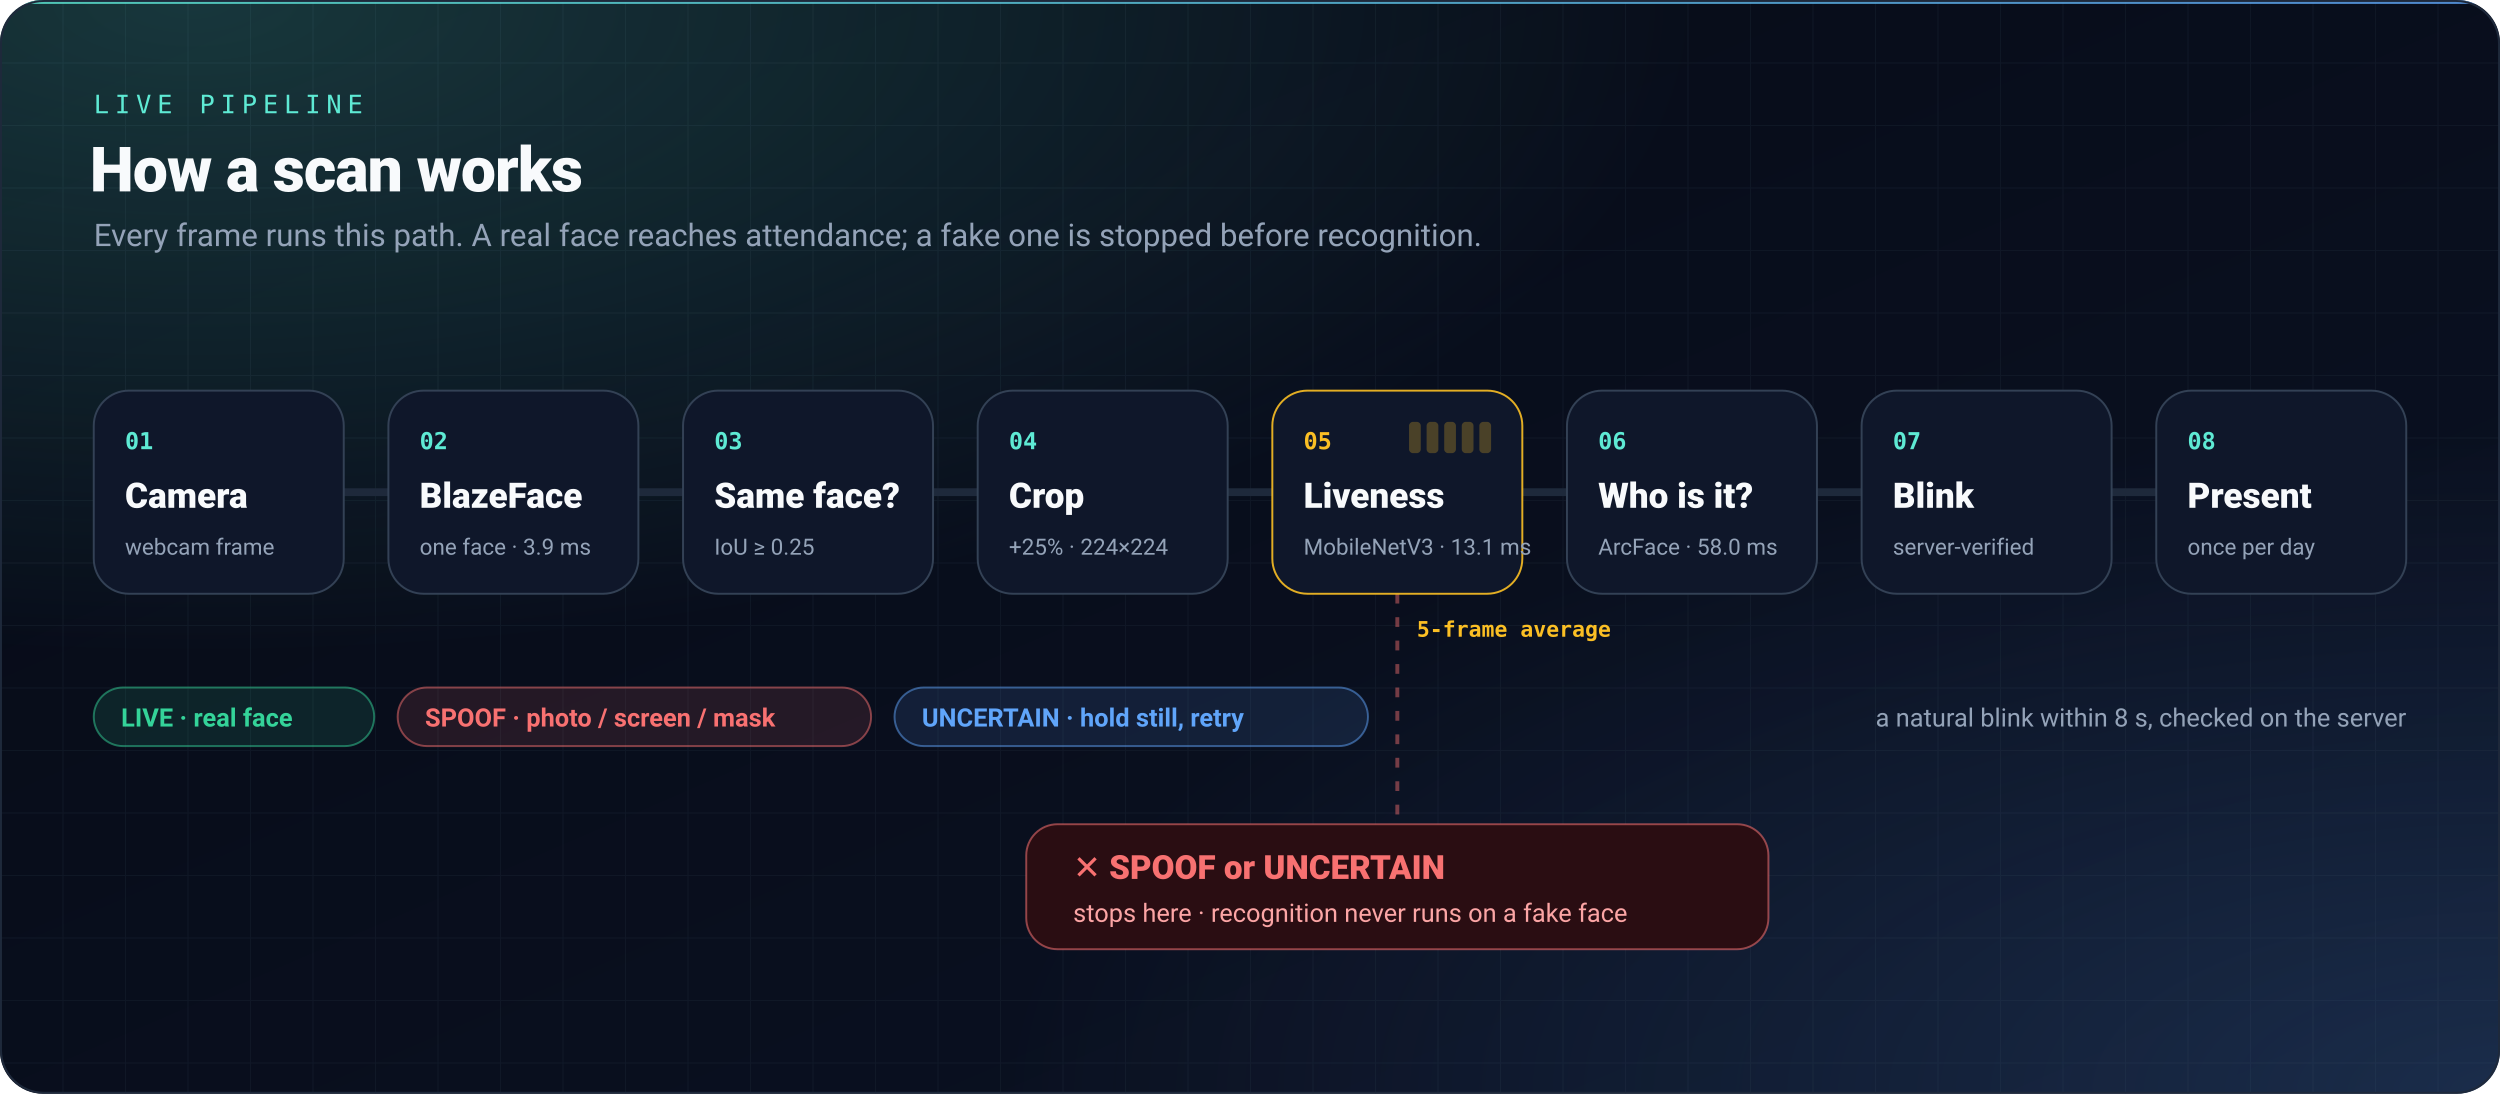
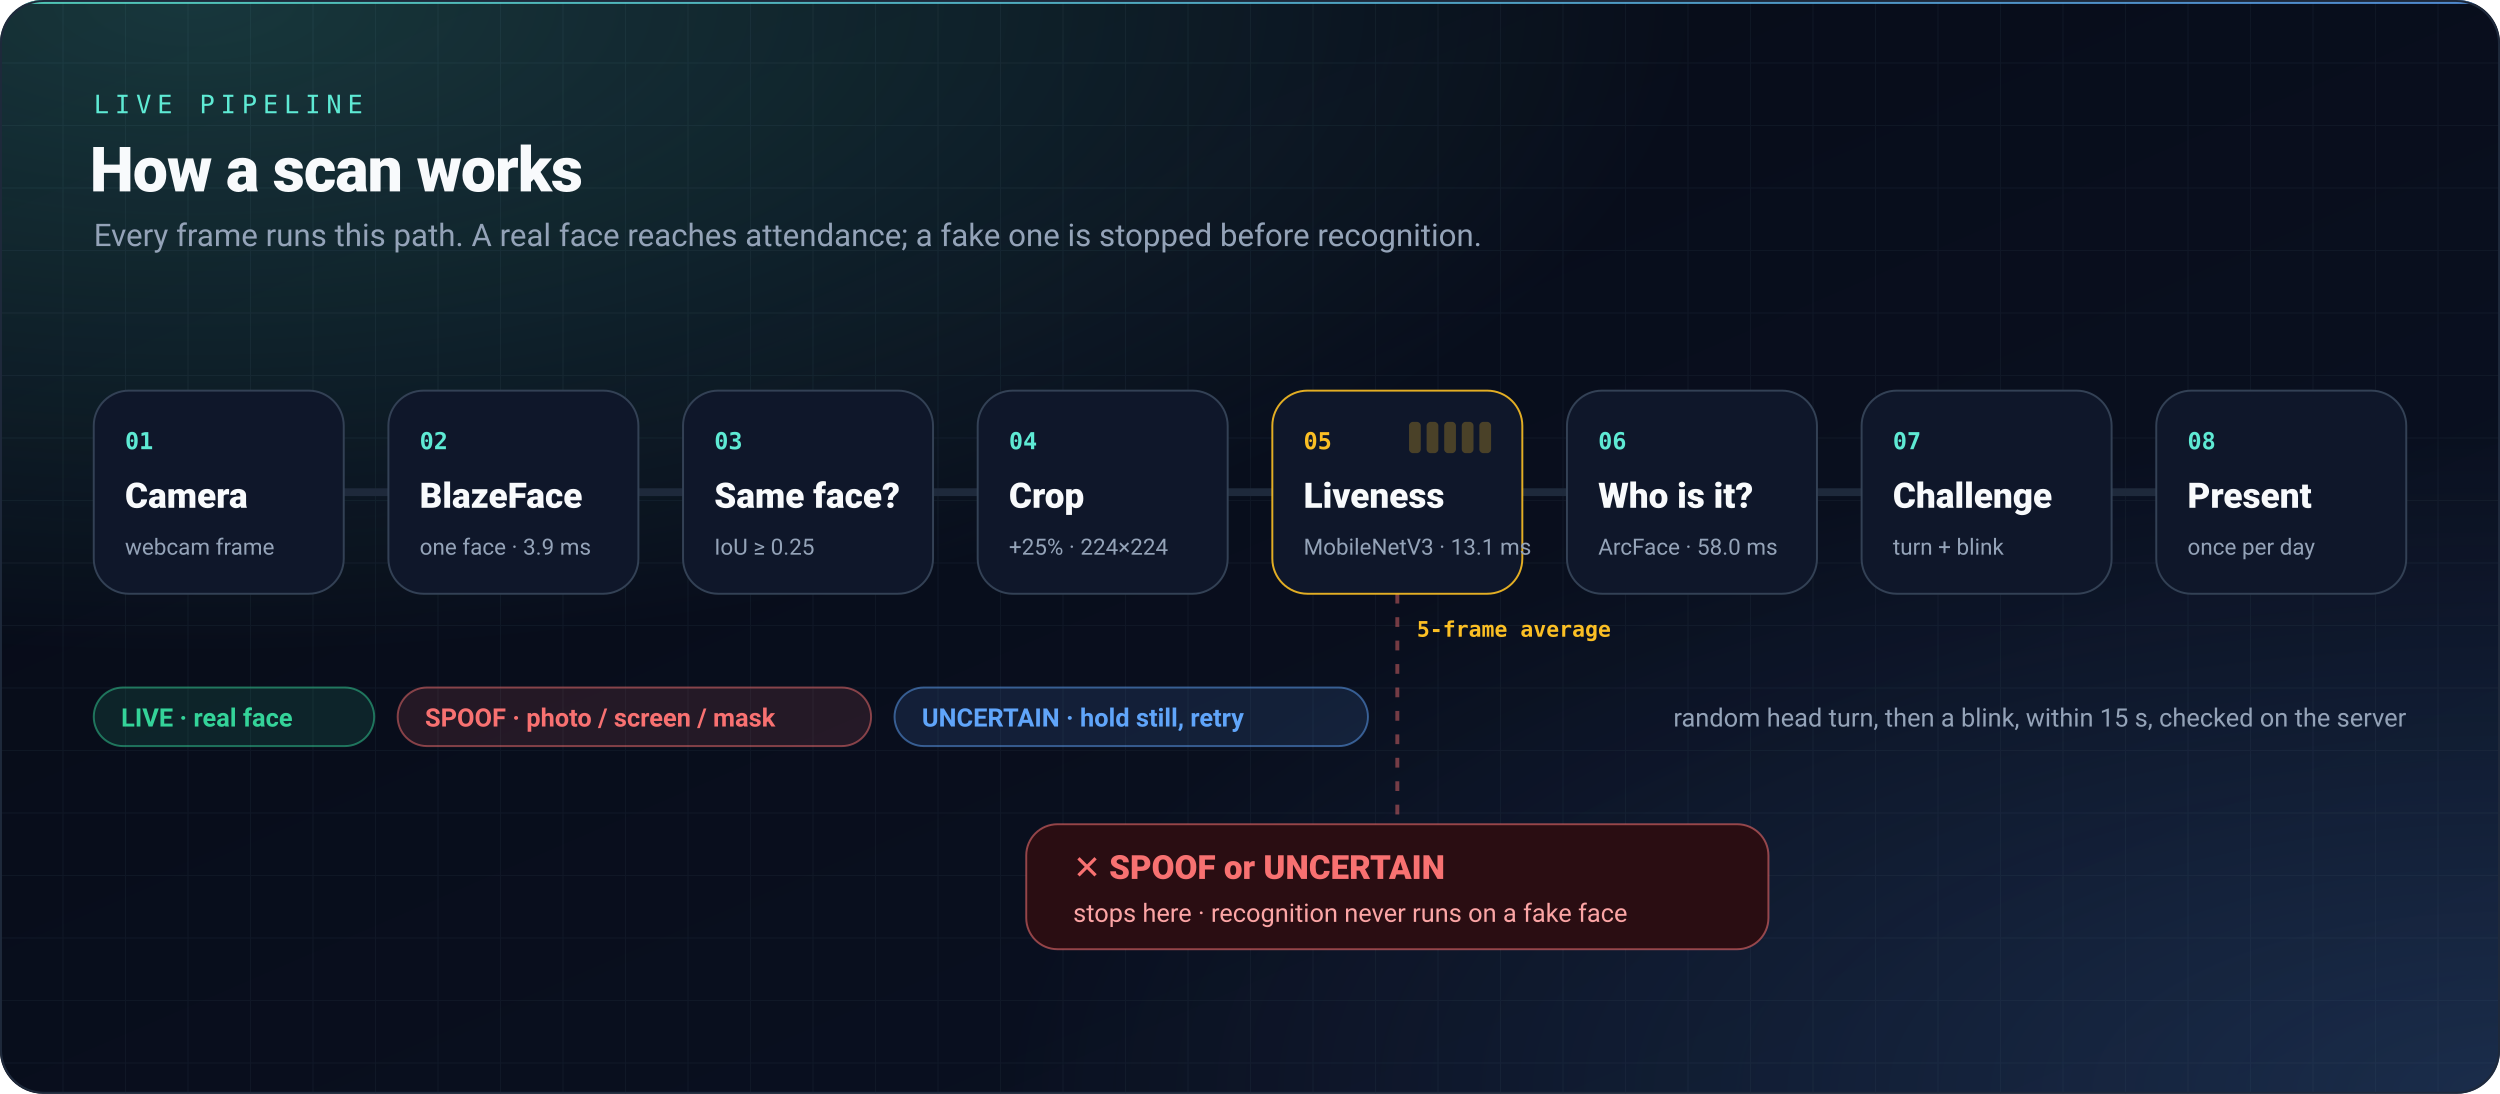
<svg xmlns="http://www.w3.org/2000/svg" width="1280" height="560" viewBox="0 0 1280 560" role="img" aria-labelledby="t d">
  <defs>
    <linearGradient id="bg" x1="0" y1="0" x2="1" y2="1">
      <stop offset="0" stop-color="#060a15" />
      <stop offset="1" stop-color="#0b1224" />
    </linearGradient>
    <radialGradient id="g1" cx="0.08" cy="0" r="0.6">
      <stop offset="0" stop-color="#5eead4" stop-opacity="0.20" />
      <stop offset="1" stop-color="#5eead4" stop-opacity="0" />
    </radialGradient>
    <radialGradient id="g2" cx="1" cy="1" r="0.6">
      <stop offset="0" stop-color="#60a5fa" stop-opacity="0.18" />
      <stop offset="1" stop-color="#60a5fa" stop-opacity="0" />
    </radialGradient>
    <linearGradient id="acc" x1="0" y1="0" x2="1" y2="0">
      <stop offset="0" stop-color="#5eead4" />
      <stop offset="1" stop-color="#60a5fa" />
    </linearGradient>
    <pattern id="grid" width="32" height="32" patternUnits="userSpaceOnUse">
      <path d="M32 0H0V32" fill="none" stroke="#1e293b" stroke-opacity="0.35" />
    </pattern>
    <filter id="glow" x="-50%" y="-50%" width="200%" height="200%">
      <feGaussianBlur stdDeviation="4" result="b" />
      <feMerge>
        <feMergeNode in="b" />
        <feMergeNode in="SourceGraphic" />
      </feMerge>
    </filter>
    <clipPath id="clip">
      <rect width="1280" height="560" rx="22" />
    </clipPath>
  </defs>
  <g clip-path="url(#clip)">
    <rect width="1280" height="560" fill="url(#bg)" />
    <rect width="1280" height="560" fill="url(#grid)" />
    <rect width="1280" height="560" fill="url(#g1)" />
    <rect width="1280" height="560" fill="url(#g2)" />
    <rect x="0" y="0" width="1280" height="2" fill="url(#acc)" opacity="0.8">
      <animate attributeName="opacity" values="0.35;0.9;0.35" dur="4s" repeatCount="indefinite" />
    </rect>
    <text x="48" y="58" font-family="ui-monospace,SFMono-Regular,Menlo,Consolas,monospace" font-size="13" letter-spacing="3" fill="#5eead4">LIVE PIPELINE</text>
    <text x="46" y="98" font-family="-apple-system,BlinkMacSystemFont,'Segoe UI',Roboto,Helvetica,Arial,sans-serif" font-size="32" font-weight="800" fill="#f8fafc" letter-spacing="-0.5">How a scan works</text>
    <text x="48" y="126" font-family="-apple-system,BlinkMacSystemFont,'Segoe UI',Roboto,Helvetica,Arial,sans-serif" font-size="16" fill="#94a3b8">Every frame runs this path. A real face reaches attendance; a fake one is stopped before recognition.</text>
    <line x1="112.0" y1="252.0" x2="1168.0" y2="252.0" stroke="#1e293b" stroke-width="4" stroke-linecap="round" />
    <line x1="112.0" y1="252.0" x2="1168.0" y2="252.0" stroke="url(#acc)" stroke-width="2" stroke-dasharray="6 10" opacity="0.7">
      <animate attributeName="stroke-dashoffset" from="0" to="-32" dur="1s" repeatCount="indefinite" />
    </line>
    <path d="M715.429 304 V422" stroke="#f87171" stroke-opacity="0.45" stroke-width="2" stroke-dasharray="5 7" fill="none">
      <animate attributeName="stroke-dashoffset" from="0" to="-24" dur="1s" repeatCount="indefinite" />
    </path>
    <g>
      <rect x="525.429" y="422" width="380" height="64" rx="16" fill="#2a0d12" stroke="#f87171" stroke-opacity="0.55" />
      <rect x="525.429" y="422" width="380" height="64" rx="16" fill="#f87171" opacity="0">
        <animate attributeName="opacity" values="0;0;0.28;0;0" keyTimes="0;0.6;0.66;0.8;1" dur="7.0s" repeatCount="indefinite" />
      </rect>
      <text x="549.429" y="450" font-family="-apple-system,BlinkMacSystemFont,'Segoe UI',Roboto,Helvetica,Arial,sans-serif" font-size="17" font-weight="800" fill="#f87171" text-anchor="start">✕  SPOOF or UNCERTAIN</text>
      <text x="549.429" y="472" font-family="-apple-system,BlinkMacSystemFont,'Segoe UI',Roboto,Helvetica,Arial,sans-serif" font-size="13" font-weight="400" fill="#fca5a5" text-anchor="start">stops here · recognition never runs on a fake face</text>
    </g>
    <g>
      <rect x="48.0" y="200" width="128" height="104" rx="18" fill="#0f172a" stroke="#334155" stroke-opacity="1" />
      <rect x="48.0" y="200" width="128" height="104" rx="18" fill="none" stroke="#5eead4" stroke-width="2.5" opacity="0" filter="url(#glow)">
        <animate attributeName="opacity" values="0;0;1;0;0" keyTimes="0;0.001;0.001;0.081;1" dur="7.0s" repeatCount="indefinite" />
      </rect>
      <text x="64.0" y="230" font-family="ui-monospace,SFMono-Regular,Menlo,Consolas,monospace" font-size="12" font-weight="700" fill="#5eead4" text-anchor="start">01</text>
      <text x="64.0" y="260" font-family="-apple-system,BlinkMacSystemFont,'Segoe UI',Roboto,Helvetica,Arial,sans-serif" font-size="18" font-weight="800" fill="#f8fafc" text-anchor="start">Camera</text>
      <text x="64.0" y="284" font-family="-apple-system,BlinkMacSystemFont,'Segoe UI',Roboto,Helvetica,Arial,sans-serif" font-size="11.5" font-weight="400" fill="#94a3b8" text-anchor="start">webcam frame</text>
    </g>
    <g>
      <rect x="198.857" y="200" width="128" height="104" rx="18" fill="#0f172a" stroke="#334155" stroke-opacity="1" />
      <rect x="198.857" y="200" width="128" height="104" rx="18" fill="none" stroke="#5eead4" stroke-width="2.5" opacity="0" filter="url(#glow)">
        <animate attributeName="opacity" values="0;0;1;0;0" keyTimes="0;0.049;0.079;0.159;1" dur="7.0s" repeatCount="indefinite" />
      </rect>
      <text x="214.857" y="230" font-family="ui-monospace,SFMono-Regular,Menlo,Consolas,monospace" font-size="12" font-weight="700" fill="#5eead4" text-anchor="start">02</text>
      <text x="214.857" y="260" font-family="-apple-system,BlinkMacSystemFont,'Segoe UI',Roboto,Helvetica,Arial,sans-serif" font-size="18" font-weight="800" fill="#f8fafc" text-anchor="start">BlazeFace</text>
      <text x="214.857" y="284" font-family="-apple-system,BlinkMacSystemFont,'Segoe UI',Roboto,Helvetica,Arial,sans-serif" font-size="11.5" font-weight="400" fill="#94a3b8" text-anchor="start">one face · 3.9 ms</text>
    </g>
    <g>
      <rect x="349.714" y="200" width="128" height="104" rx="18" fill="#0f172a" stroke="#334155" stroke-opacity="1" />
      <rect x="349.714" y="200" width="128" height="104" rx="18" fill="none" stroke="#5eead4" stroke-width="2.5" opacity="0" filter="url(#glow)">
        <animate attributeName="opacity" values="0;0;1;0;0" keyTimes="0;0.127;0.157;0.237;1" dur="7.0s" repeatCount="indefinite" />
      </rect>
      <text x="365.714" y="230" font-family="ui-monospace,SFMono-Regular,Menlo,Consolas,monospace" font-size="12" font-weight="700" fill="#5eead4" text-anchor="start">03</text>
      <text x="365.714" y="260" font-family="-apple-system,BlinkMacSystemFont,'Segoe UI',Roboto,Helvetica,Arial,sans-serif" font-size="18" font-weight="800" fill="#f8fafc" text-anchor="start">Same face?</text>
      <text x="365.714" y="284" font-family="-apple-system,BlinkMacSystemFont,'Segoe UI',Roboto,Helvetica,Arial,sans-serif" font-size="11.5" font-weight="400" fill="#94a3b8" text-anchor="start">IoU ≥ 0.25</text>
    </g>
    <g>
      <rect x="500.571" y="200" width="128" height="104" rx="18" fill="#0f172a" stroke="#334155" stroke-opacity="1" />
      <rect x="500.571" y="200" width="128" height="104" rx="18" fill="none" stroke="#5eead4" stroke-width="2.5" opacity="0" filter="url(#glow)">
        <animate attributeName="opacity" values="0;0;1;0;0" keyTimes="0;0.206;0.236;0.316;1" dur="7.0s" repeatCount="indefinite" />
      </rect>
      <text x="516.571" y="230" font-family="ui-monospace,SFMono-Regular,Menlo,Consolas,monospace" font-size="12" font-weight="700" fill="#5eead4" text-anchor="start">04</text>
      <text x="516.571" y="260" font-family="-apple-system,BlinkMacSystemFont,'Segoe UI',Roboto,Helvetica,Arial,sans-serif" font-size="18" font-weight="800" fill="#f8fafc" text-anchor="start">Crop</text>
      <text x="516.571" y="284" font-family="-apple-system,BlinkMacSystemFont,'Segoe UI',Roboto,Helvetica,Arial,sans-serif" font-size="11.5" font-weight="400" fill="#94a3b8" text-anchor="start">+25% · 224×224</text>
    </g>
    <g>
      <rect x="651.429" y="200" width="128" height="104" rx="18" fill="#0f172a" stroke="#fbbf24" stroke-opacity="0.9" />
      <rect x="651.429" y="200" width="128" height="104" rx="18" fill="none" stroke="#5eead4" stroke-width="2.5" opacity="0" filter="url(#glow)">
        <animate attributeName="opacity" values="0;0;1;0;0" keyTimes="0;0.284;0.314;0.394;1" dur="7.0s" repeatCount="indefinite" />
      </rect>
      <text x="667.429" y="230" font-family="ui-monospace,SFMono-Regular,Menlo,Consolas,monospace" font-size="12" font-weight="700" fill="#fbbf24" text-anchor="start">05</text>
      <text x="667.429" y="260" font-family="-apple-system,BlinkMacSystemFont,'Segoe UI',Roboto,Helvetica,Arial,sans-serif" font-size="18" font-weight="800" fill="#f8fafc" text-anchor="start">Liveness</text>
      <text x="667.429" y="284" font-family="-apple-system,BlinkMacSystemFont,'Segoe UI',Roboto,Helvetica,Arial,sans-serif" font-size="11.5" font-weight="400" fill="#94a3b8" text-anchor="start">MobileNetV3 · 13.1 ms</text>
    </g>
    <rect x="721.429" y="216" width="6" height="16" rx="2" fill="#fbbf24" opacity="0.25">
      <animate attributeName="opacity" values="0.25;1;0.25" begin="0.0s" dur="1.25s" repeatCount="indefinite" />
    </rect>
    <rect x="730.429" y="216" width="6" height="16" rx="2" fill="#fbbf24" opacity="0.25">
      <animate attributeName="opacity" values="0.25;1;0.25" begin="0.25s" dur="1.25s" repeatCount="indefinite" />
    </rect>
    <rect x="739.429" y="216" width="6" height="16" rx="2" fill="#fbbf24" opacity="0.25">
      <animate attributeName="opacity" values="0.25;1;0.25" begin="0.5s" dur="1.25s" repeatCount="indefinite" />
    </rect>
    <rect x="748.429" y="216" width="6" height="16" rx="2" fill="#fbbf24" opacity="0.25">
      <animate attributeName="opacity" values="0.25;1;0.25" begin="0.75s" dur="1.25s" repeatCount="indefinite" />
    </rect>
    <rect x="757.429" y="216" width="6" height="16" rx="2" fill="#fbbf24" opacity="0.25">
      <animate attributeName="opacity" values="0.25;1;0.25" begin="1.0s" dur="1.25s" repeatCount="indefinite" />
    </rect>
    <text x="725.429" y="326" font-family="ui-monospace,SFMono-Regular,Menlo,Consolas,monospace" font-size="11" font-weight="600" fill="#fbbf24" text-anchor="start">5-frame average</text>
    <g>
      <rect x="802.286" y="200" width="128" height="104" rx="18" fill="#0f172a" stroke="#334155" stroke-opacity="1" />
      <rect x="802.286" y="200" width="128" height="104" rx="18" fill="none" stroke="#5eead4" stroke-width="2.5" opacity="0" filter="url(#glow)">
        <animate attributeName="opacity" values="0;0;1;0;0" keyTimes="0;0.363;0.393;0.473;1" dur="7.0s" repeatCount="indefinite" />
      </rect>
      <text x="818.286" y="230" font-family="ui-monospace,SFMono-Regular,Menlo,Consolas,monospace" font-size="12" font-weight="700" fill="#5eead4" text-anchor="start">06</text>
      <text x="818.286" y="260" font-family="-apple-system,BlinkMacSystemFont,'Segoe UI',Roboto,Helvetica,Arial,sans-serif" font-size="18" font-weight="800" fill="#f8fafc" text-anchor="start">Who is it?</text>
      <text x="818.286" y="284" font-family="-apple-system,BlinkMacSystemFont,'Segoe UI',Roboto,Helvetica,Arial,sans-serif" font-size="11.5" font-weight="400" fill="#94a3b8" text-anchor="start">ArcFace · 58.0 ms</text>
    </g>
    <g>
      <rect x="953.143" y="200" width="128" height="104" rx="18" fill="#0f172a" stroke="#334155" stroke-opacity="1" />
      <rect x="953.143" y="200" width="128" height="104" rx="18" fill="none" stroke="#5eead4" stroke-width="2.5" opacity="0" filter="url(#glow)">
        <animate attributeName="opacity" values="0;0;1;0;0" keyTimes="0;0.441;0.471;0.551;1" dur="7.0s" repeatCount="indefinite" />
      </rect>
      <text x="969.143" y="230" font-family="ui-monospace,SFMono-Regular,Menlo,Consolas,monospace" font-size="12" font-weight="700" fill="#5eead4" text-anchor="start">07</text>
-       <text x="969.143" y="260" font-family="-apple-system,BlinkMacSystemFont,'Segoe UI',Roboto,Helvetica,Arial,sans-serif" font-size="18" font-weight="800" fill="#f8fafc" text-anchor="start">Blink</text>
-       <text x="969.143" y="284" font-family="-apple-system,BlinkMacSystemFont,'Segoe UI',Roboto,Helvetica,Arial,sans-serif" font-size="11.5" font-weight="400" fill="#94a3b8" text-anchor="start">server-verified</text>
+       <text x="969.143" y="260" font-family="-apple-system,BlinkMacSystemFont,'Segoe UI',Roboto,Helvetica,Arial,sans-serif" font-size="18" font-weight="800" fill="#f8fafc" text-anchor="start">Challenge</text>
+       <text x="969.143" y="284" font-family="-apple-system,BlinkMacSystemFont,'Segoe UI',Roboto,Helvetica,Arial,sans-serif" font-size="11.5" font-weight="400" fill="#94a3b8" text-anchor="start">turn + blink</text>
    </g>
    <g>
      <rect x="1104.0" y="200" width="128" height="104" rx="18" fill="#0f172a" stroke="#334155" stroke-opacity="1" />
      <rect x="1104.0" y="200" width="128" height="104" rx="18" fill="none" stroke="#5eead4" stroke-width="2.5" opacity="0" filter="url(#glow)">
        <animate attributeName="opacity" values="0;0;1;0;0" keyTimes="0;0.52;0.55;0.63;1" dur="7.0s" repeatCount="indefinite" />
      </rect>
      <text x="1120.0" y="230" font-family="ui-monospace,SFMono-Regular,Menlo,Consolas,monospace" font-size="12" font-weight="700" fill="#5eead4" text-anchor="start">08</text>
      <text x="1120.0" y="260" font-family="-apple-system,BlinkMacSystemFont,'Segoe UI',Roboto,Helvetica,Arial,sans-serif" font-size="18" font-weight="800" fill="#f8fafc" text-anchor="start">Present</text>
      <text x="1120.0" y="284" font-family="-apple-system,BlinkMacSystemFont,'Segoe UI',Roboto,Helvetica,Arial,sans-serif" font-size="11.5" font-weight="400" fill="#94a3b8" text-anchor="start">once per day</text>
    </g>
    <g filter="url(#glow)" opacity="0">
      <circle r="9" fill="#34d399" />
      <circle r="16" fill="#34d399" opacity="0.25" />
      <animateMotion dur="7.0s" repeatCount="indefinite" keyPoints="0;1;1" keyTimes="0;0.55;1" calcMode="linear" path="M112.0 252.0 H1168.0" />
      <animate attributeName="opacity" values="1;1;0;0" keyTimes="0;0.55;0.56;1" dur="7.0s" repeatCount="indefinite" />
    </g>
    <g filter="url(#glow)" opacity="0">
      <circle r="8" fill="#f87171" />
      <circle r="15" fill="#f87171" opacity="0.25" />
      <animateMotion dur="7.0s" repeatCount="indefinite" keyPoints="0;0;1;1" keyTimes="0;0.38;0.66;1" calcMode="linear" path="M112.0 252.0 H715.429 V422" />
      <animate attributeName="opacity" values="0;0;1;1;0;0" keyTimes="0;0.379;0.38;0.66;0.67;1" dur="7.0s" repeatCount="indefinite" />
    </g>
    <rect x="1104.0" y="200" width="128" height="104" rx="18" fill="#34d399" opacity="0">
      <animate attributeName="opacity" values="0;0;0.25;0;0" keyTimes="0;0.54;0.57;0.7;1" dur="7.0s" repeatCount="indefinite" />
    </rect>
    <rect x="48" y="352" width="143.6" height="30" rx="15" fill="#34d399" fill-opacity="0.12" stroke="#34d399" stroke-opacity="0.5" />
    <text x="62" y="372" font-family="-apple-system,BlinkMacSystemFont,'Segoe UI',Roboto,Helvetica,Arial,sans-serif" font-size="13" font-weight="700" fill="#34d399" text-anchor="start">LIVE · real face</text>
    <rect x="203.6" y="352" width="242.4" height="30" rx="15" fill="#f87171" fill-opacity="0.12" stroke="#f87171" stroke-opacity="0.5" />
    <text x="217.6" y="372" font-family="-apple-system,BlinkMacSystemFont,'Segoe UI',Roboto,Helvetica,Arial,sans-serif" font-size="13" font-weight="700" fill="#f87171" text-anchor="start">SPOOF · photo / screen / mask</text>
    <rect x="458.0" y="352" width="242.4" height="30" rx="15" fill="#60a5fa" fill-opacity="0.12" stroke="#60a5fa" stroke-opacity="0.5" />
    <text x="472.0" y="372" font-family="-apple-system,BlinkMacSystemFont,'Segoe UI',Roboto,Helvetica,Arial,sans-serif" font-size="13" font-weight="700" fill="#60a5fa" text-anchor="start">UNCERTAIN · hold still, retry</text>
-     <text x="1232" y="372" font-family="-apple-system,BlinkMacSystemFont,'Segoe UI',Roboto,Helvetica,Arial,sans-serif" font-size="13" font-weight="400" fill="#94a3b8" text-anchor="end">a natural blink within 8 s, checked on the server</text>
+     <text x="1232" y="372" font-family="-apple-system,BlinkMacSystemFont,'Segoe UI',Roboto,Helvetica,Arial,sans-serif" font-size="13" font-weight="400" fill="#94a3b8" text-anchor="end">random head turn, then a blink, within 15 s, checked on the server</text>
  </g>
  <rect x="0.5" y="0.5" width="1279" height="559" rx="22" fill="none" stroke="#1e293b" />
</svg>
